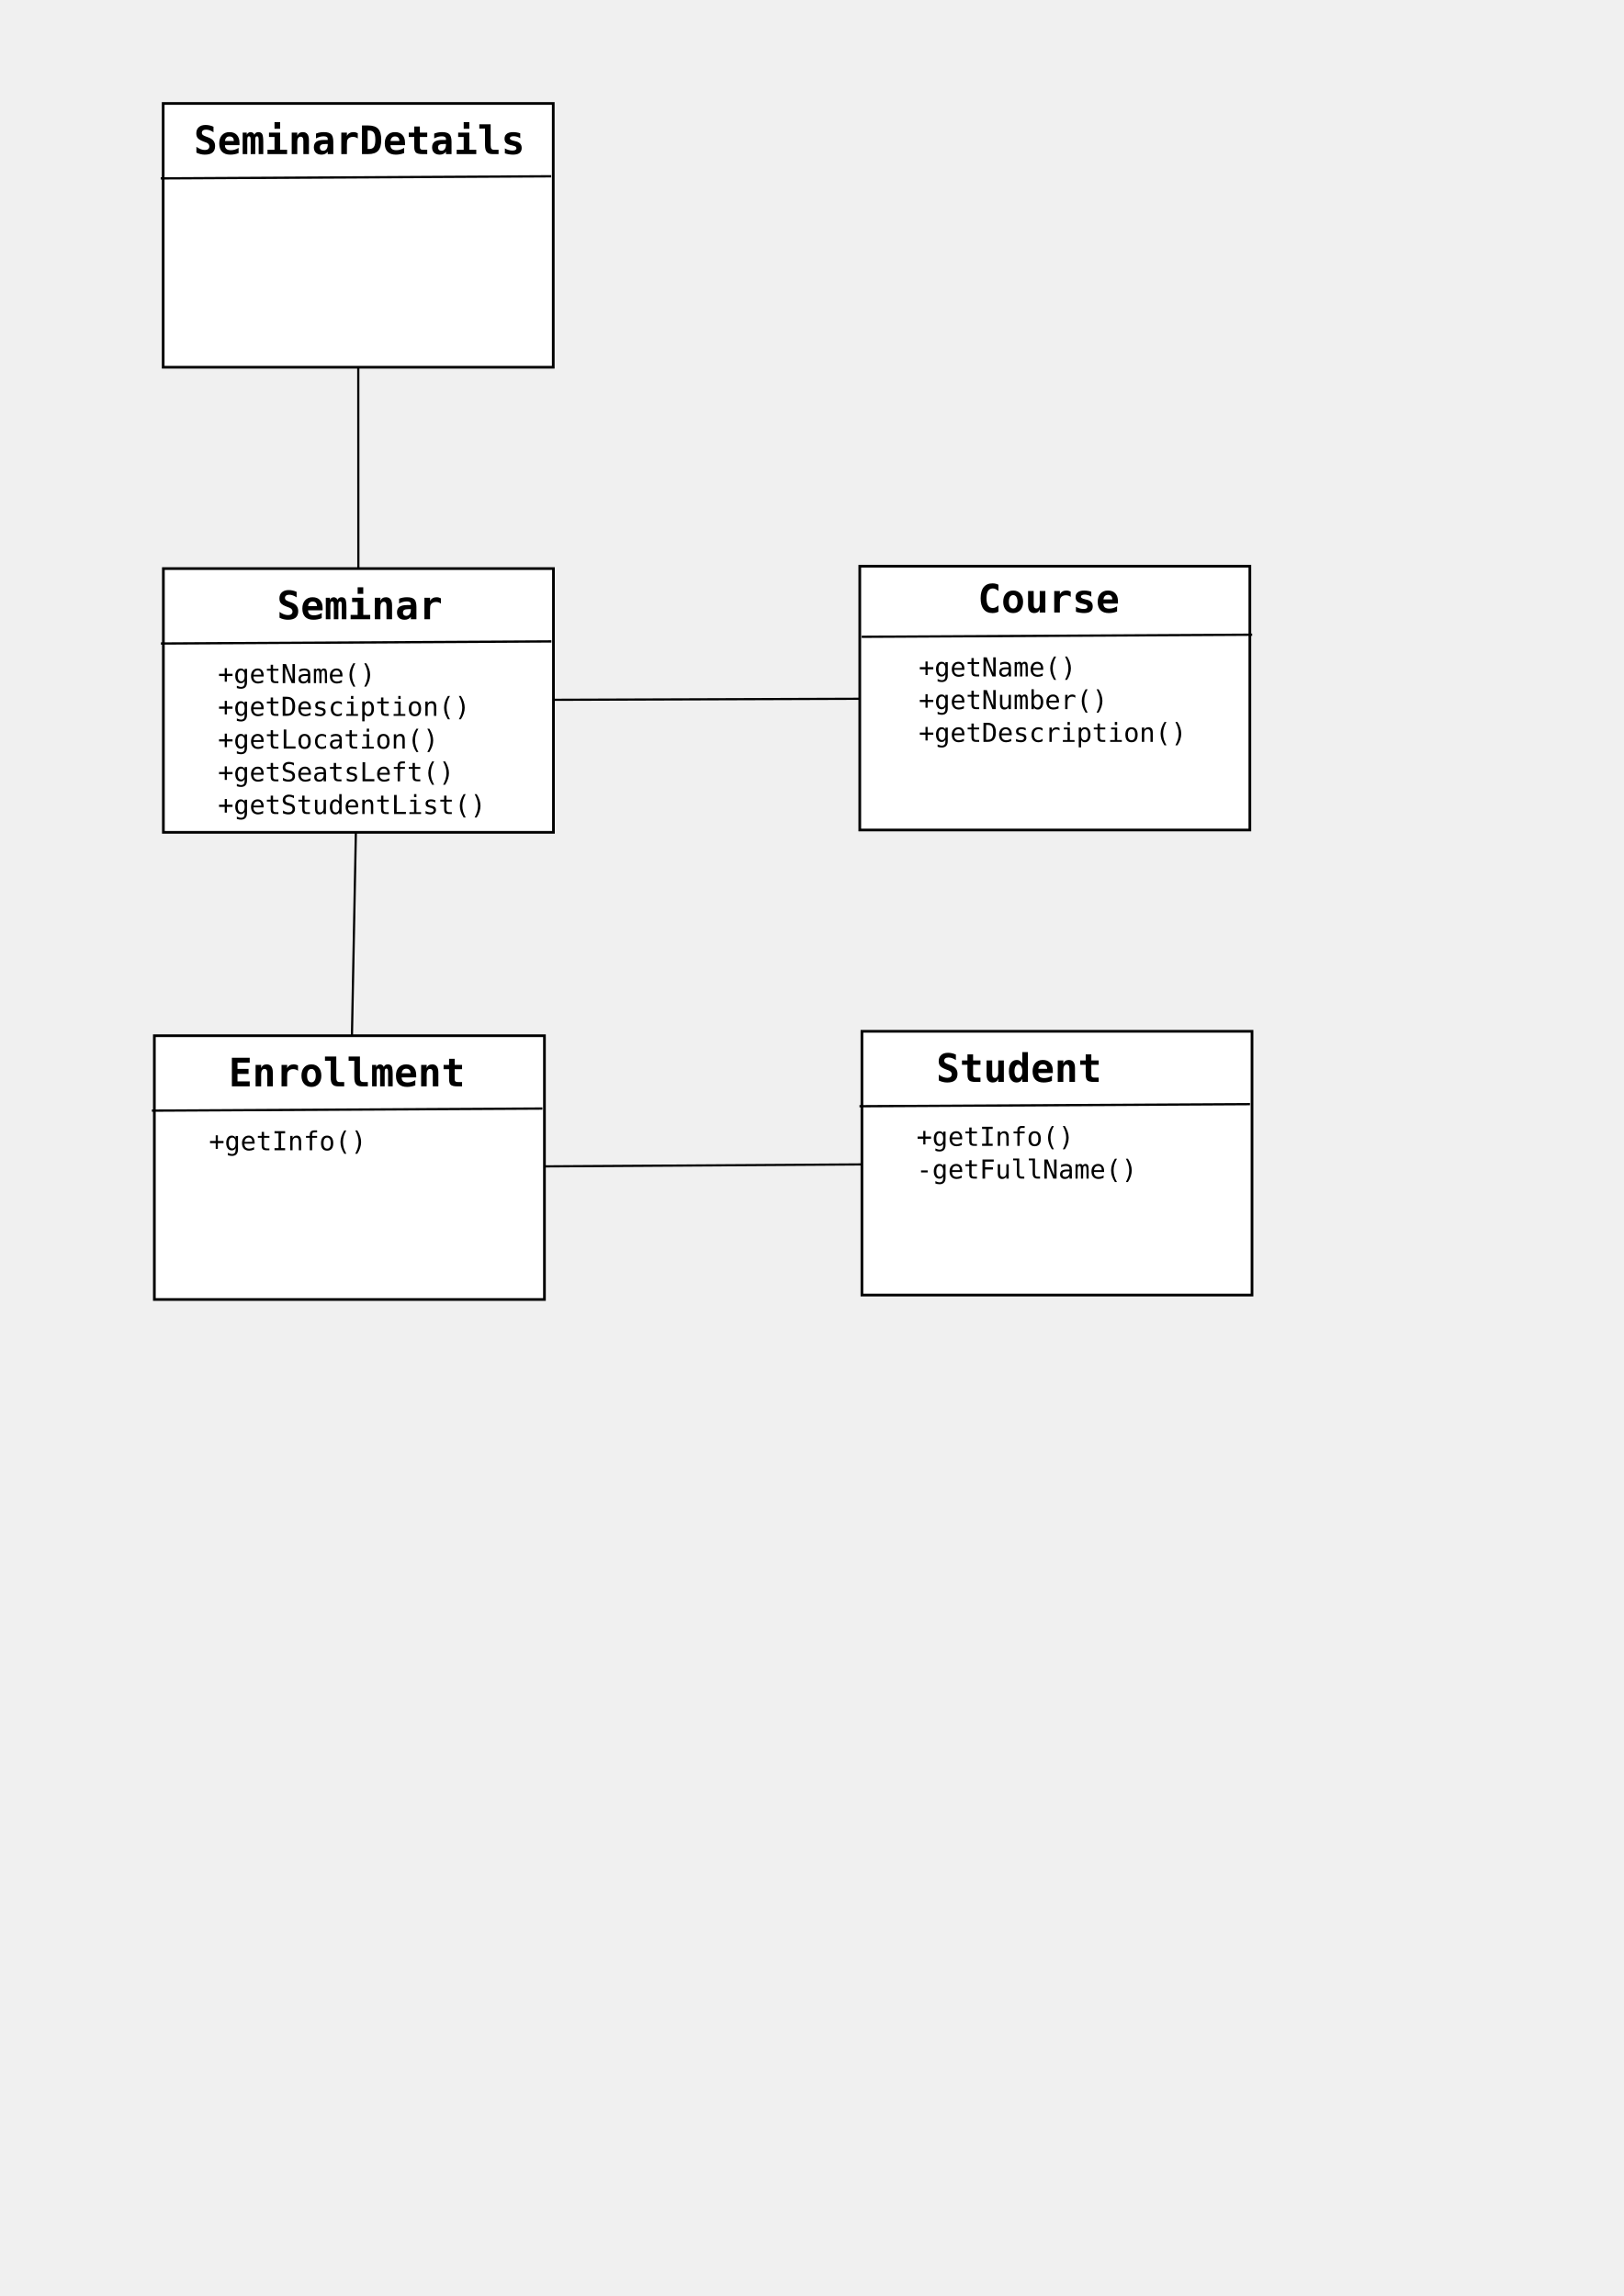
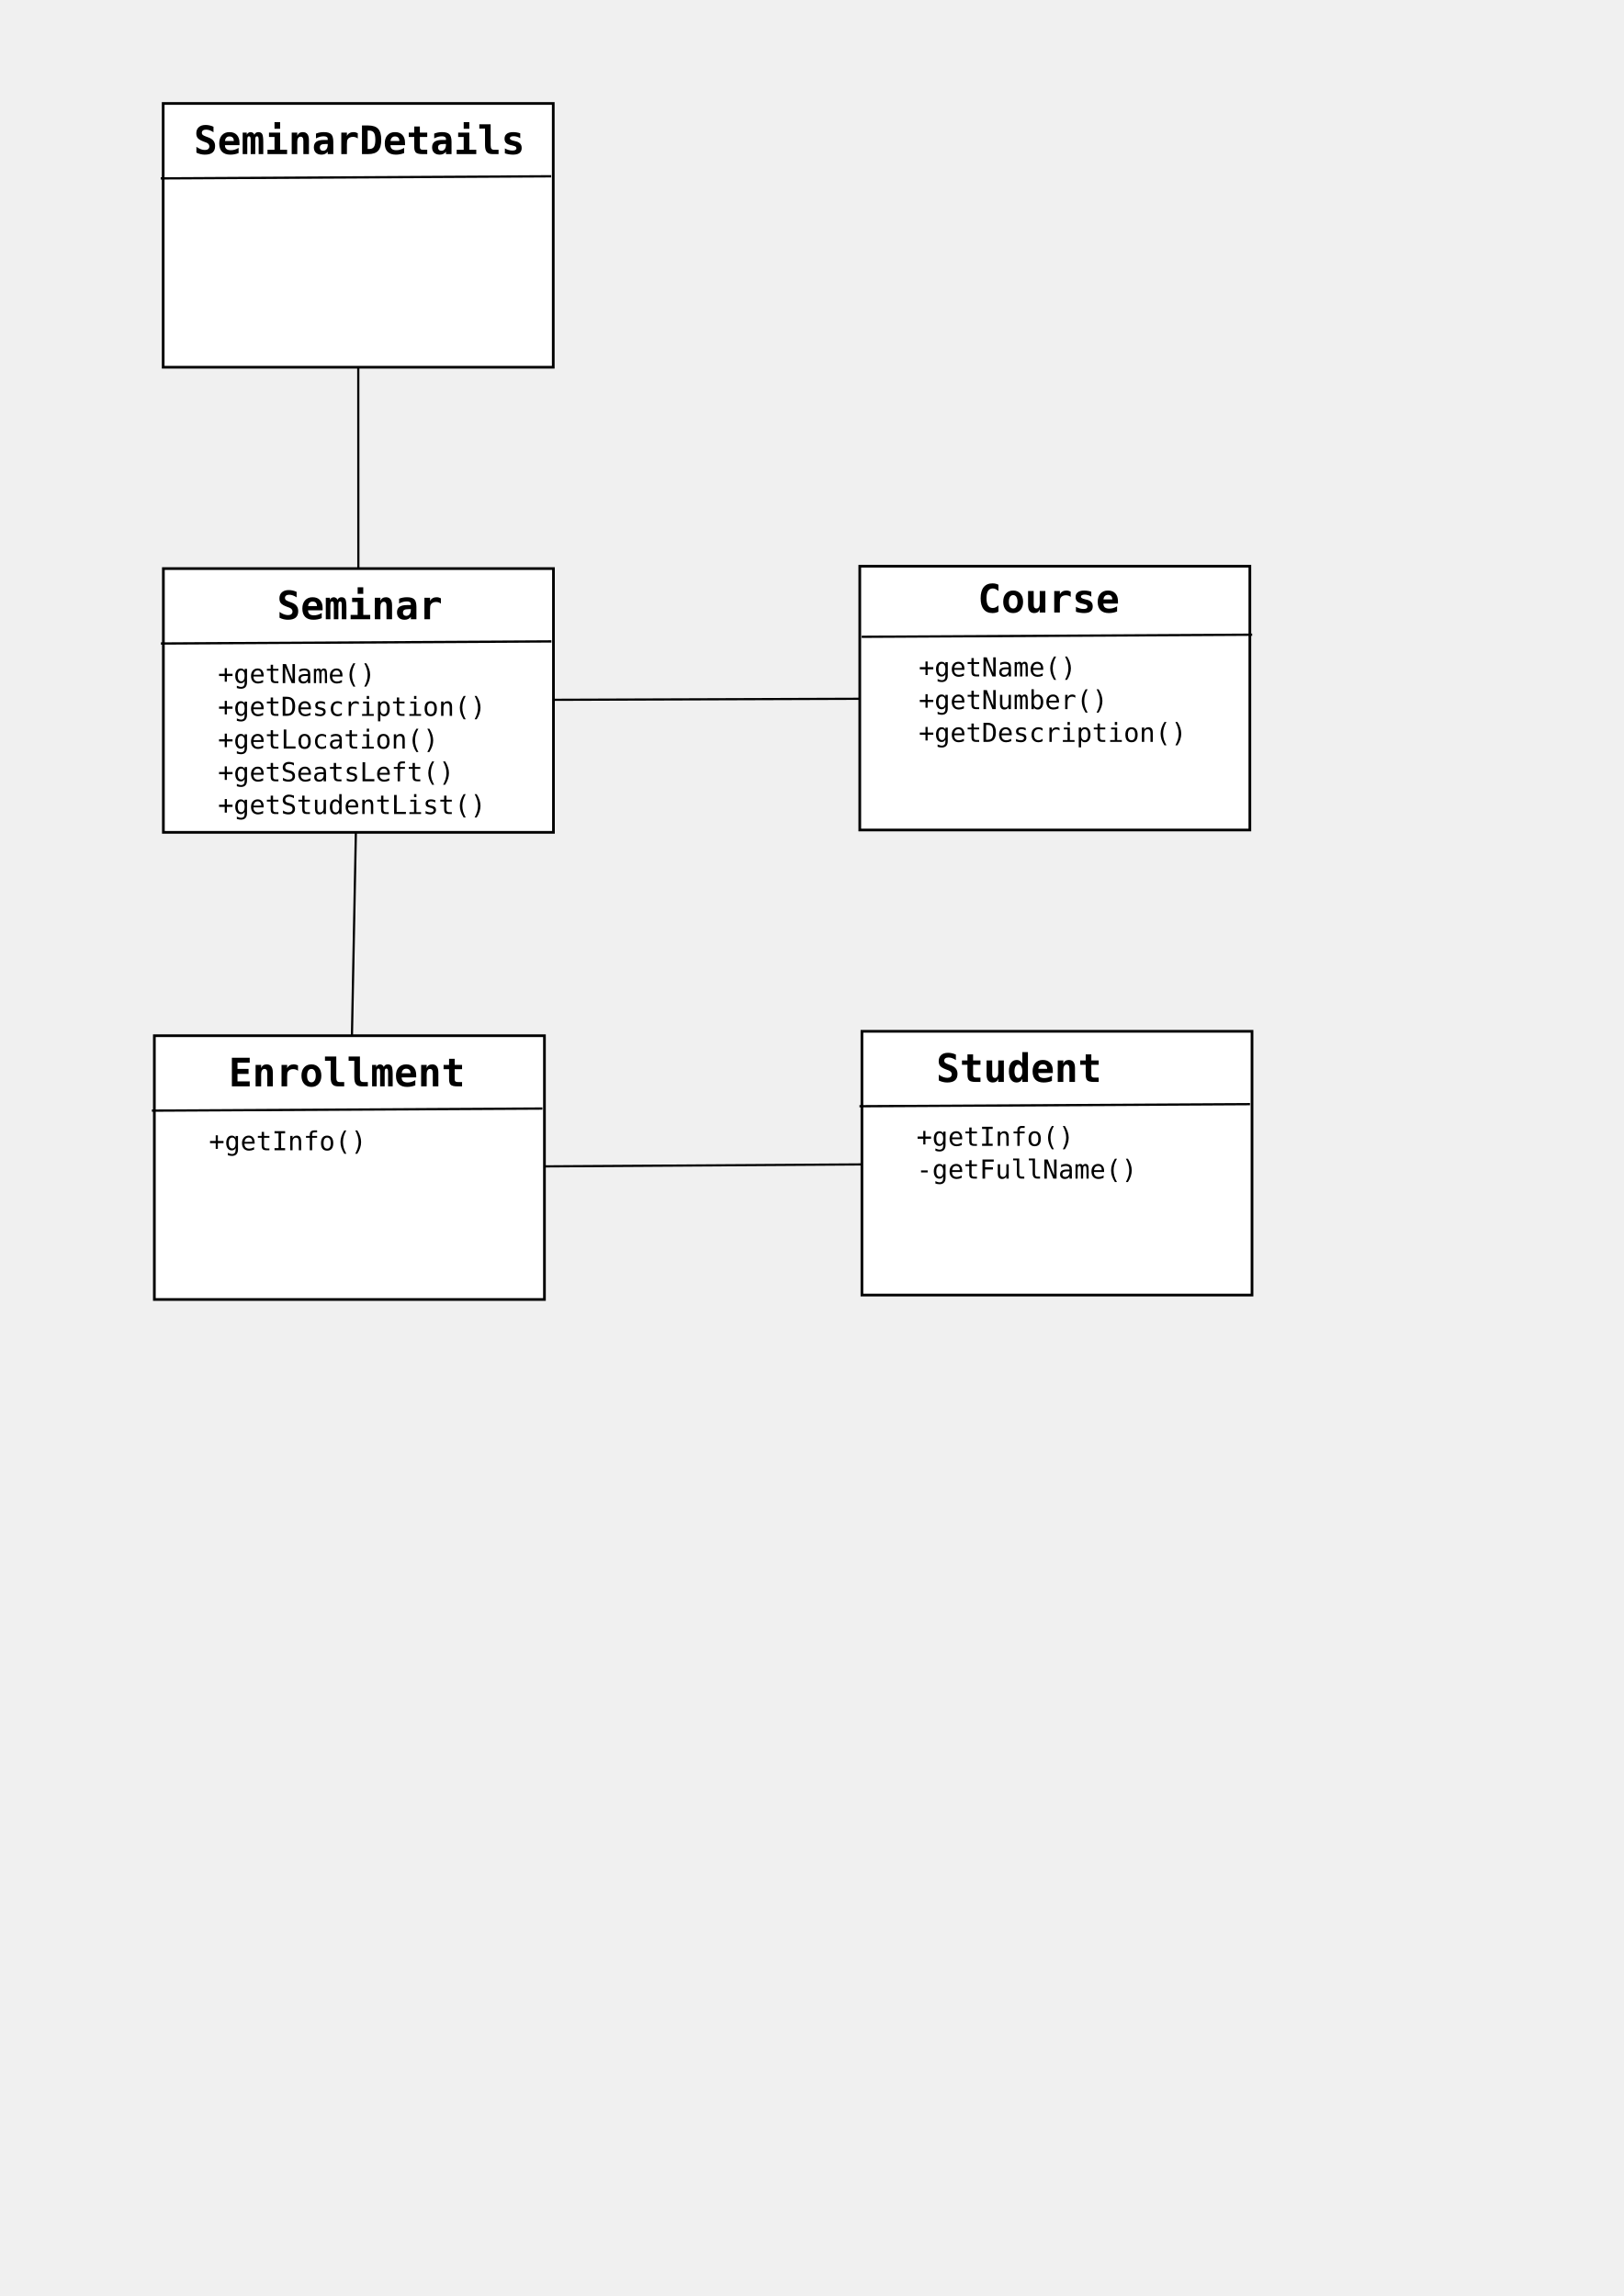
<svg xmlns="http://www.w3.org/2000/svg" width="744.094" height="1052.362" id="svg2" version="1.1">
  <defs id="defs4" />
  <g id="layer1">
    <rect style="fill:#ffffff;fill-opacity:1;stroke:#000000;stroke-width:1.235;stroke-miterlimit:4;stroke-opacity:1;stroke-dasharray:none;stroke-dashoffset:0" id="rect2985" width="178.765" height="120.899" x="74.869" y="260.604" />
    <path style="fill:none;stroke:#000000;stroke-width:1.049px;stroke-linecap:butt;stroke-linejoin:miter;stroke-opacity:1" d="M 73.746,294.946 252.696,293.986" id="path2987" />
    <text xml:space="preserve" style="font-size:18px;font-style:normal;font-variant:normal;font-weight:normal;font-stretch:normal;line-height:125%;letter-spacing:0px;word-spacing:0px;fill:#000000;fill-opacity:1;stroke:none;font-family:DejaVu Sans Mono;-inkscape-font-specification:DejaVu Sans Mono" x="99.863" y="313.113" id="text2989">
      <tspan id="tspan2993" x="99.863" y="313.113" style="font-size:12px">+getName()</tspan>
-       <tspan x="99.863" y="328.113" style="font-size:12px" id="tspan3057">+getDesciption()</tspan>
+       <tspan x="99.863" y="328.113" style="font-size:12px" id="tspan3057">+getDescription()</tspan>
      <tspan x="99.863" y="343.113" style="font-size:12px" id="tspan3059">+getLocation()</tspan>
      <tspan x="99.863" y="358.113" style="font-size:12px" id="tspan3061">+getSeatsLeft()</tspan>
      <tspan x="99.863" y="373.113" style="font-size:12px" id="tspan3002">+getStudentList()</tspan>
      <tspan x="99.863" y="388.113" style="font-size:12px" id="tspan3055" />
    </text>
    <text xml:space="preserve" style="font-size:18px;font-style:normal;font-variant:normal;font-weight:normal;font-stretch:normal;line-height:125%;letter-spacing:0px;word-spacing:0px;fill:#000000;fill-opacity:1;stroke:none;font-family:DejaVu Sans Mono;-inkscape-font-specification:DejaVu Sans Mono" x="126.914" y="283.819" id="text2997">
      <tspan id="tspan2999" x="126.914" y="283.819" style="font-weight:bold;-inkscape-font-specification:DejaVu Sans Mono Bold">Seminar</tspan>
    </text>
    <rect style="fill:#ffffff;fill-opacity:1;stroke:#000000;stroke-width:1.235;stroke-miterlimit:4;stroke-opacity:1;stroke-dasharray:none;stroke-dashoffset:0" id="rect2985-7" width="178.765" height="120.899" x="74.777" y="47.42" />
    <path style="fill:none;stroke:#000000;stroke-width:1.049px;stroke-linecap:butt;stroke-linejoin:miter;stroke-opacity:1" d="M 73.654,81.762 252.605,80.801" id="path2987-0" />
    <text xml:space="preserve" style="font-size:18px;font-style:normal;font-variant:normal;font-weight:normal;font-stretch:normal;line-height:125%;letter-spacing:0px;word-spacing:0px;fill:#000000;fill-opacity:1;stroke:none;font-family:DejaVu Sans Mono;-inkscape-font-specification:DejaVu Sans Mono" x="88.822" y="70.634" id="text2997-1">
      <tspan id="tspan2999-8" x="88.822" y="70.634" style="font-weight:bold;-inkscape-font-specification:DejaVu Sans Mono Bold">SeminarDetails</tspan>
    </text>
    <rect style="fill:#ffffff;fill-opacity:1;stroke:#000000;stroke-width:1.235;stroke-miterlimit:4;stroke-opacity:1;stroke-dasharray:none;stroke-dashoffset:0" id="rect2985-79" width="178.765" height="120.899" x="394.006" y="259.532" />
    <path style="fill:none;stroke:#000000;stroke-width:1.049px;stroke-linecap:butt;stroke-linejoin:miter;stroke-opacity:1" d="m 394.883,291.874 178.951,-0.961" id="path2987-2" />
    <text xml:space="preserve" style="font-size:18px;font-style:normal;font-variant:normal;font-weight:normal;font-stretch:normal;line-height:125%;letter-spacing:0px;word-spacing:0px;fill:#000000;fill-opacity:1;stroke:none;font-family:DejaVu Sans Mono;-inkscape-font-specification:DejaVu Sans Mono" x="421" y="310.041" id="text2989-0">
      <tspan id="tspan2993-2" x="421" y="310.041" style="font-size:12px">+getName()</tspan>
      <tspan x="421" y="325.041" style="font-size:12px" id="tspan3057-3">+getNumber()</tspan>
      <tspan x="421" y="340.041" style="font-size:12px" id="tspan3059-7">+getDescription()</tspan>
      <tspan x="421" y="355.041" style="font-size:12px" id="tspan3061-5" />
      <tspan x="421" y="370.041" style="font-size:12px" id="tspan3002-9" />
      <tspan x="421" y="385.041" style="font-size:12px" id="tspan3055-2" />
    </text>
    <text xml:space="preserve" style="font-size:18px;font-style:normal;font-variant:normal;font-weight:normal;font-stretch:normal;line-height:125%;letter-spacing:0px;word-spacing:0px;fill:#000000;fill-opacity:1;stroke:none;font-family:DejaVu Sans Mono;-inkscape-font-specification:DejaVu Sans Mono" x="448.051" y="280.746" id="text2997-2">
      <tspan id="tspan2999-89" x="448.051" y="280.746" style="font-weight:bold;-inkscape-font-specification:DejaVu Sans Mono Bold">Course</tspan>
    </text>
    <rect style="fill:#ffffff;fill-opacity:1;stroke:#000000;stroke-width:1.235;stroke-miterlimit:4;stroke-opacity:1;stroke-dasharray:none;stroke-dashoffset:0" id="rect2985-3" width="178.765" height="120.899" x="70.737" y="474.714" />
    <path style="fill:none;stroke:#000000;stroke-width:1.049px;stroke-linecap:butt;stroke-linejoin:miter;stroke-opacity:1" d="M 69.614,509.057 248.564,508.096" id="path2987-6" />
    <text xml:space="preserve" style="font-size:18px;font-style:normal;font-variant:normal;font-weight:normal;font-stretch:normal;line-height:125%;letter-spacing:0px;word-spacing:0px;fill:#000000;fill-opacity:1;stroke:none;font-family:DejaVu Sans Mono;-inkscape-font-specification:DejaVu Sans Mono" x="95.731" y="527.223" id="text2989-7">
      <tspan id="tspan2993-5" x="95.731" y="527.223" style="font-size:12px">+getInfo()</tspan>
      <tspan x="95.731" y="542.223" style="font-size:12px" id="tspan3002-91" />
      <tspan x="95.731" y="557.223" style="font-size:12px" id="tspan3055-27" />
    </text>
    <text xml:space="preserve" style="font-size:18px;font-style:normal;font-variant:normal;font-weight:normal;font-stretch:normal;line-height:125%;letter-spacing:0px;word-spacing:0px;fill:#000000;fill-opacity:1;stroke:none;font-family:DejaVu Sans Mono;-inkscape-font-specification:DejaVu Sans Mono" x="104.782" y="497.929" id="text2997-0">
      <tspan id="tspan2999-9" x="104.782" y="497.929" style="font-weight:bold;-inkscape-font-specification:DejaVu Sans Mono Bold">Enrollment</tspan>
    </text>
    <rect style="fill:#ffffff;fill-opacity:1;stroke:#000000;stroke-width:1.235;stroke-miterlimit:4;stroke-opacity:1;stroke-dasharray:none;stroke-dashoffset:0" id="rect2985-3-3" width="178.765" height="120.899" x="394.996" y="472.694" />
    <path style="fill:none;stroke:#000000;stroke-width:1.049px;stroke-linecap:butt;stroke-linejoin:miter;stroke-opacity:1" d="m 393.873,507.036 178.951,-0.961" id="path2987-6-6" />
    <text xml:space="preserve" style="font-size:18px;font-style:normal;font-variant:normal;font-weight:normal;font-stretch:normal;line-height:125%;letter-spacing:0px;word-spacing:0px;fill:#000000;fill-opacity:1;stroke:none;font-family:DejaVu Sans Mono;-inkscape-font-specification:DejaVu Sans Mono" x="419.99" y="525.203" id="text2989-7-0">
      <tspan id="tspan2993-5-6" x="419.99" y="525.203" style="font-size:12px">+getInfo()</tspan>
      <tspan x="419.99" y="540.203" style="font-size:12px" id="tspan3112">-getFullName()</tspan>
      <tspan x="419.99" y="555.203" style="font-size:12px" id="tspan3002-91-2" />
      <tspan x="419.99" y="570.203" style="font-size:12px" id="tspan3055-27-6" />
    </text>
    <text xml:space="preserve" style="font-size:18px;font-style:normal;font-variant:normal;font-weight:normal;font-stretch:normal;line-height:125%;letter-spacing:0px;word-spacing:0px;fill:#000000;fill-opacity:1;stroke:none;font-family:DejaVu Sans Mono;-inkscape-font-specification:DejaVu Sans Mono" x="429.041" y="495.909" id="text2997-0-1">
      <tspan id="tspan2999-9-8" x="429.041" y="495.909" style="font-weight:bold;-inkscape-font-specification:DejaVu Sans Mono Bold">Student</tspan>
    </text>
    <path style="fill:none;stroke:#000000;stroke-width:1px;stroke-linecap:butt;stroke-linejoin:miter;stroke-opacity:1" d="m 164.186,168.319 0.04,92.285" id="path3114" />
    <path style="fill:none;stroke:#000000;stroke-width:1px;stroke-linecap:butt;stroke-linejoin:miter;stroke-opacity:1" d="m 253.634,320.754 140.372,-0.472" id="path3116" />
    <path style="fill:none;stroke:#000000;stroke-width:1px;stroke-linecap:butt;stroke-linejoin:miter;stroke-opacity:1" d="M 249.502,534.607 394.996,533.701" id="path3120" />
    <path style="fill:none;stroke:#000000;stroke-width:1px;stroke-linecap:butt;stroke-linejoin:miter;stroke-opacity:1" d="m 163.085,381.504 -1.799,93.211" id="path3122" />
  </g>
</svg>
